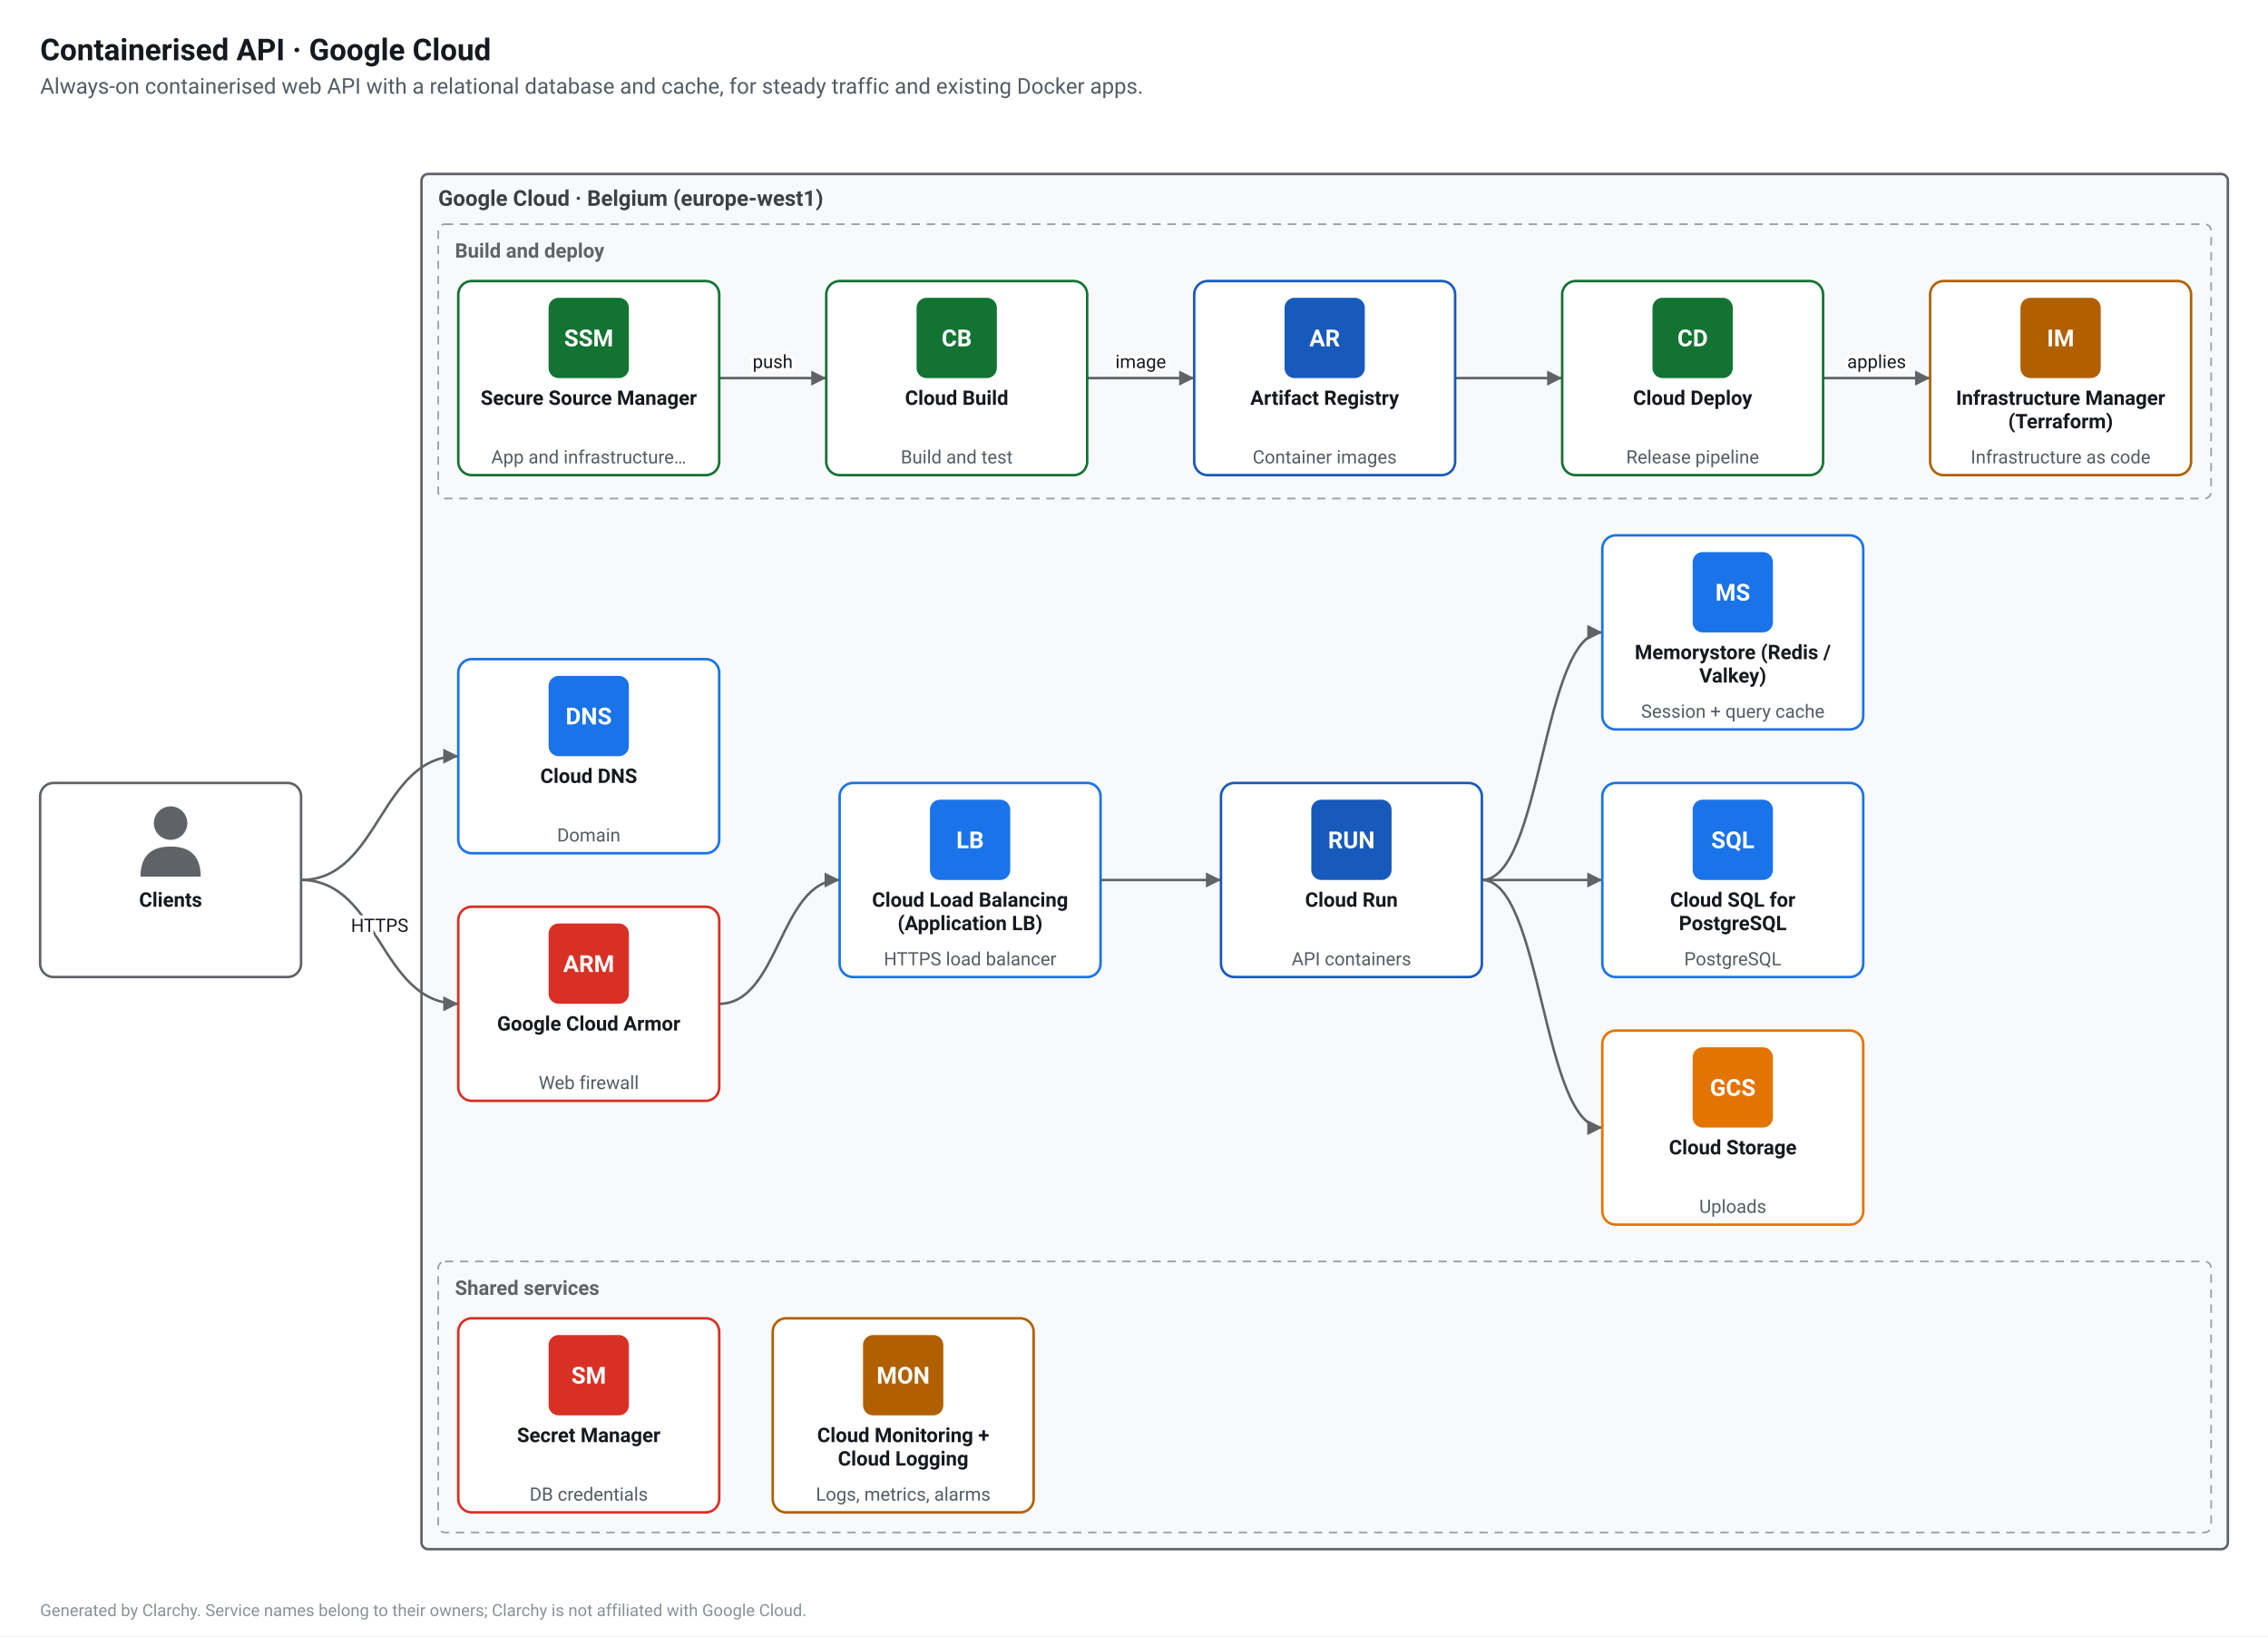
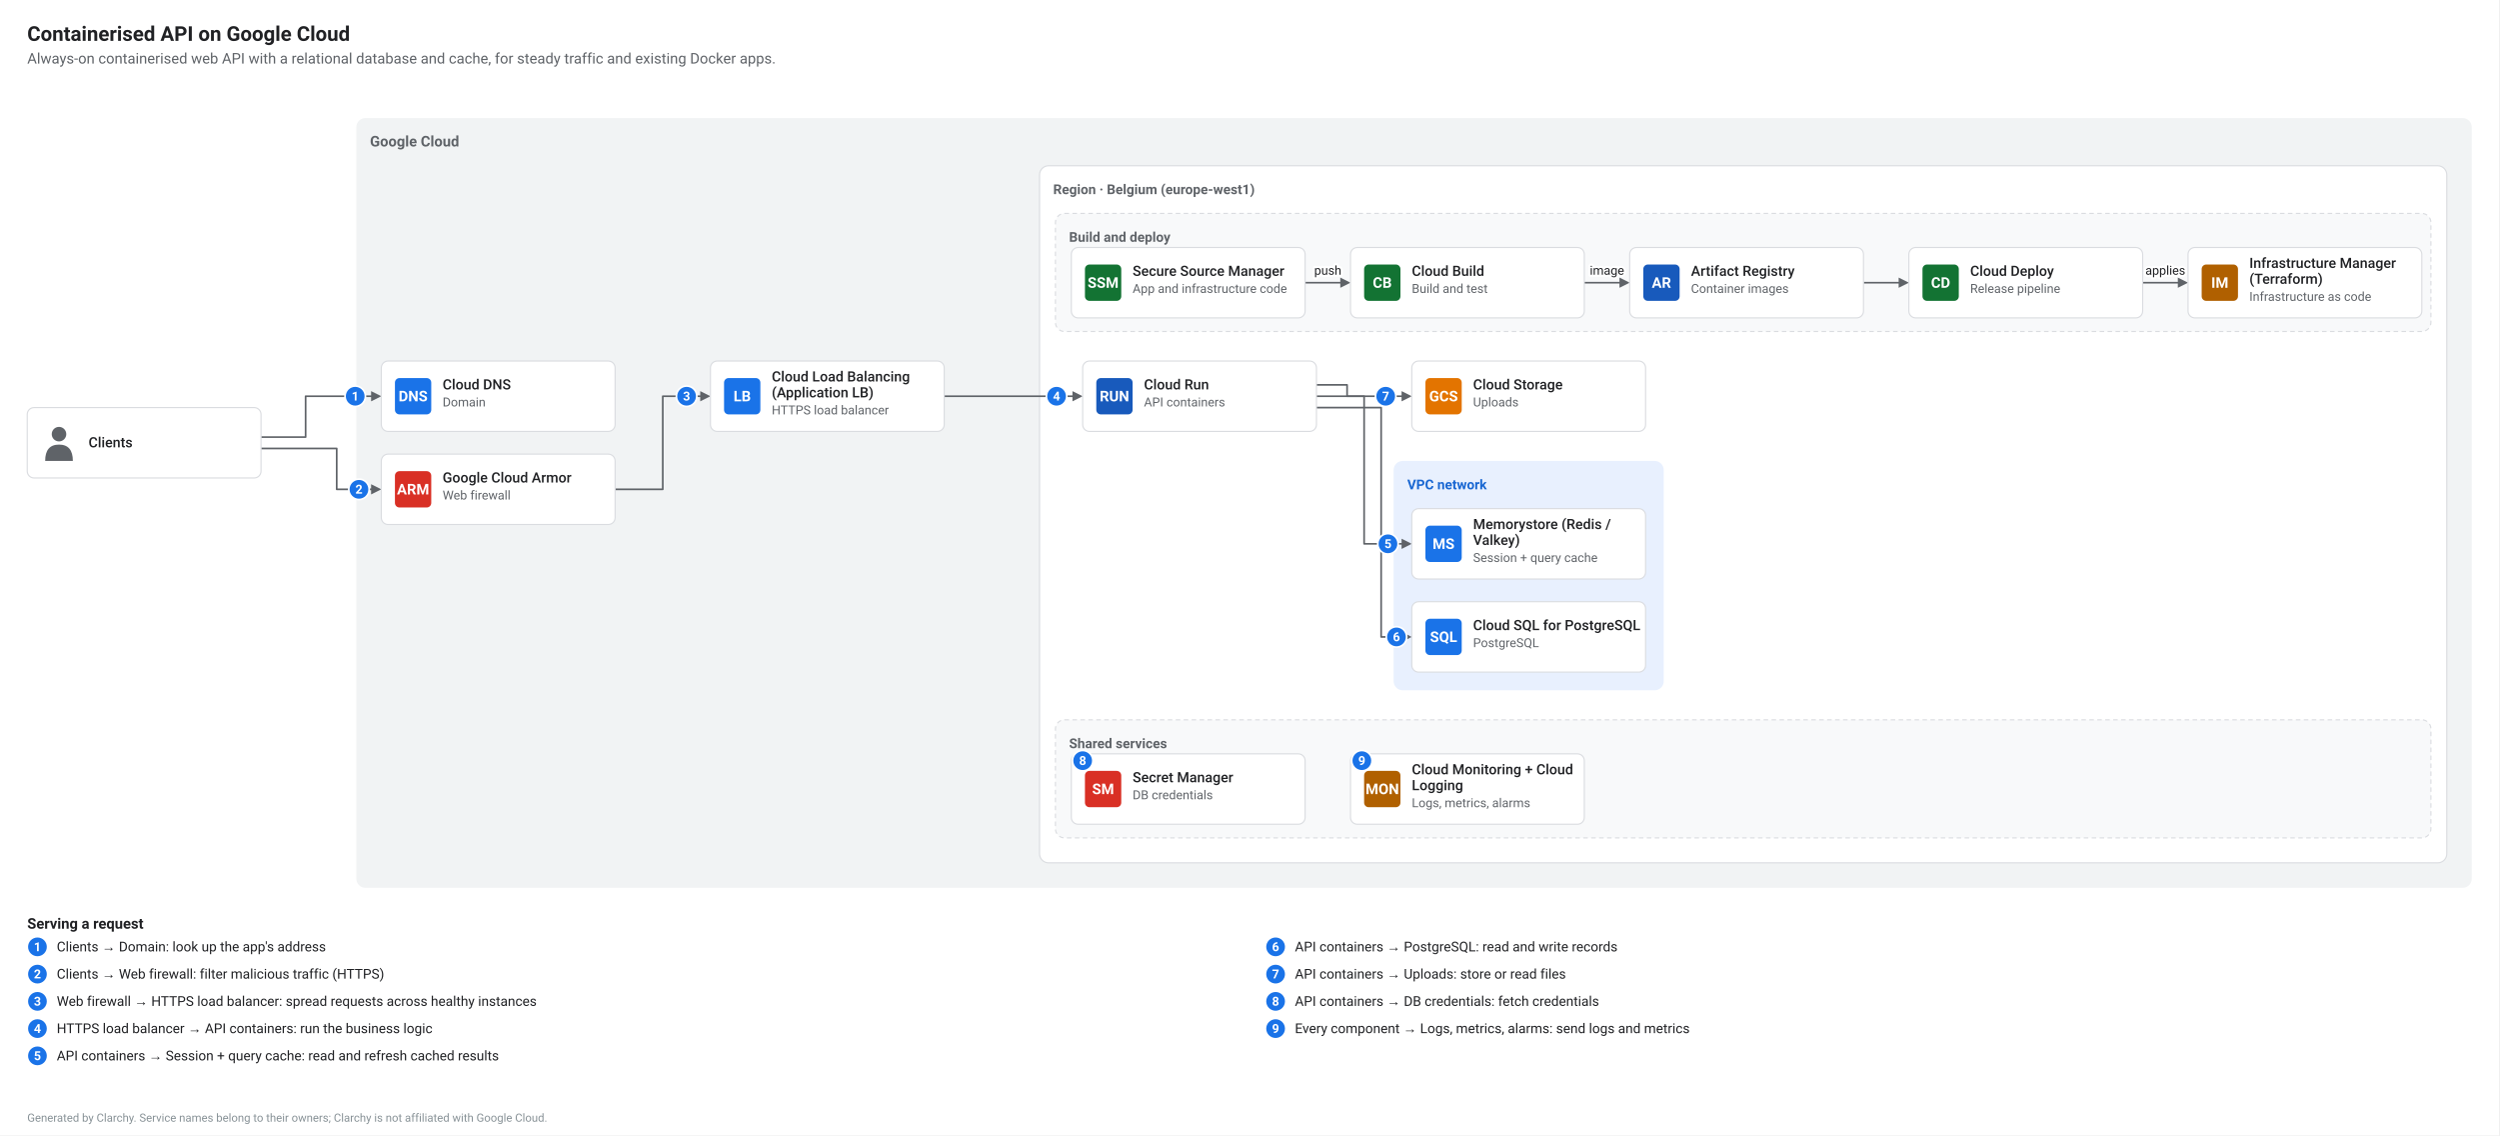
- <svg xmlns="http://www.w3.org/2000/svg" class="ca-diagram ca-gcp" width="1356" height="978" viewBox="0 0 1356 978" role="img" data-body-top="80" data-body-bottom="950" aria-label="Containerised API on Google Cloud">
-   <style>.ca-gcp{font-family:Roboto, 'Helvetica Neue', Arial, sans-serif}
+ <svg xmlns="http://www.w3.org/2000/svg" class="ca-diagram ca-gcp" width="2202" height="1000" viewBox="0 0 2202 1000" role="img" data-body-top="80" data-body-bottom="972" data-drawing-bottom="790" aria-label="Containerised API on Google Cloud">
+   <style>.ca-gcp{font-family:'Google Sans', Roboto, 'Helvetica Neue', Arial, sans-serif}
.ca-gcp .ca-bg{fill:#ffffff}
- .ca-gcp .ca-title{font-size:18px;font-weight:600;fill:#16191f}
- .ca-gcp .ca-subtitle{font-size:13px;fill:#545b64}
- .ca-gcp .ca-cloud{fill:#F8F9FA;stroke:#5F6368;stroke-width:1.5;}
- .ca-gcp .ca-cloud-label{font-size:13px;font-weight:600;fill:#3C4043}
- .ca-gcp .ca-band{fill:none;stroke:#9AA0A6;stroke-dasharray:5 4}
- .ca-gcp .ca-band-label{font-size:12px;font-weight:600;fill:#5F6368}
- .ca-gcp .ca-node-box{fill:#ffffff;stroke-width:1.5}
- .ca-gcp .ca-badge{font-size:14px;font-weight:700;fill:#ffffff}
- .ca-gcp .ca-service{font-size:12px;font-weight:600;fill:#16191f}
- .ca-gcp .ca-label{font-size:11px;fill:#545b64}
+ .ca-gcp .ca-title{font-size:18px;font-weight:700;fill:#202124}
+ .ca-gcp .ca-subtitle{font-size:13px;fill:#5F6368}
+ .ca-gcp .ca-group-label{font-size:12px;font-weight:600;fill:#202124}
+ .ca-gcp .ca-badge{font-size:13px;font-weight:700;fill:#ffffff}
+ .ca-gcp .ca-service{font-size:12.5px;font-weight:500;fill:#202124}
+ .ca-gcp .ca-label{font-size:11px;fill:#5F6368}
.ca-gcp .ca-fidelity{font-size:10px;font-style:italic;fill:#b0084d}
- .ca-gcp .ca-edge{fill:none;stroke:#5F6368;stroke-width:1.5}
+ .ca-gcp .ca-edge{fill:none;stroke:#5F6368;stroke-width:1.5;stroke-linejoin:round}
.ca-gcp .ca-arrow{fill:#5F6368}
- .ca-gcp .ca-edge-label{font-size:11px;fill:#16191f;paint-order:stroke;stroke:#ffffff;stroke-width:4}
- .ca-gcp .ca-footer{font-size:10px;fill:#879196}</style>
-   <rect class="ca-bg" width="1356" height="978" />
-   <text class="ca-title" x="24" y="36">Containerised API · Google Cloud</text>
+ .ca-gcp .ca-edge-label{font-size:11px;fill:#202124;paint-order:stroke;stroke:#ffffff;stroke-width:4;stroke-linejoin:round}
+ .ca-gcp .ca-step circle{fill:#1A73E8;stroke:#ffffff;stroke-width:1.5}
+ .ca-gcp .ca-step text{font-size:11px;font-weight:700;fill:#ffffff}
+ .ca-gcp .ca-steps-title{font-size:13px;font-weight:700;fill:#202124}
+ .ca-gcp .ca-steps-text{font-size:12px;fill:#202124}
+ .ca-gcp .ca-footer{font-size:10px;fill:#879196}
+ .ca-gcp .ca-node-box{fill:#ffffff;stroke:#DADCE0;stroke-width:1}
+ .ca-gcp .ca-group-cloud{fill:#F1F3F4;stroke:none}
+ .ca-gcp .ca-group-cloud-label{fill:#5F6368;font-weight:700;font-size:13px}
+ .ca-gcp .ca-group-region{fill:#FFFFFF;stroke:#DADCE0}
+ .ca-gcp .ca-group-region-label{fill:#5F6368;font-weight:600}
+ .ca-gcp .ca-group-vpc{fill:#E8F0FE;stroke:none}
+ .ca-gcp .ca-group-vpc-label{fill:#1967D2;font-weight:600}
+ .ca-gcp .ca-group-generic{fill:#F8F9FA;stroke:#DADCE0;stroke-dasharray:4 3}
+ .ca-gcp .ca-group-generic-label{fill:#5F6368;font-weight:600}</style>
+   <rect class="ca-bg" width="2202" height="1000" />
+   <text class="ca-title" x="24" y="36">Containerised API on Google Cloud</text>
  <text class="ca-subtitle" x="24" y="56">Always-on containerised web API with a relational database and cache, for steady traffic and existing Docker apps.</text>
-   <rect class="ca-cloud" x="252" y="104" width="1080" height="822" rx="4" />
-   <text class="ca-cloud-label" x="262" y="123">Google Cloud · Belgium (europe-west1)</text>
-   <rect class="ca-band" x="262" y="134" width="1060" height="164" rx="4" />
-   <text class="ca-band-label" x="272" y="154">Build and deploy</text>
-   <rect class="ca-band" x="262" y="754" width="1060" height="162" rx="4" />
-   <text class="ca-band-label" x="272" y="774">Shared services</text>
-   <path class="ca-edge" data-from="users" data-to="dns" d="M180,526 C227,526 227,452 274,452" />
-   <polygon class="ca-arrow" data-from="users" data-to="dns" points="274,452 265,447.5 265,456.5" />
-   <path class="ca-edge" data-from="users" data-to="firewall" d="M180,526 C227,526 227,600 274,600" />
-   <polygon class="ca-arrow" data-from="users" data-to="firewall" points="274,600 265,595.5 265,604.5" />
-   <text class="ca-edge-label" data-from="users" data-to="firewall" x="227" y="557" text-anchor="middle">HTTPS</text>
-   <path class="ca-edge" data-from="firewall" data-to="lb" d="M430,600 C466,600 466,526 502,526" />
-   <polygon class="ca-arrow" data-from="firewall" data-to="lb" points="502,526 493,521.5 493,530.5" />
-   <path class="ca-edge" data-from="lb" data-to="app" d="M658,526 C694,526 694,526 730,526" />
-   <polygon class="ca-arrow" data-from="lb" data-to="app" points="730,526 721,521.5 721,530.5" />
-   <path class="ca-edge" data-from="app" data-to="cache" d="M886,526 C922,526 922,378 958,378" />
-   <polygon class="ca-arrow" data-from="app" data-to="cache" points="958,378 949,373.5 949,382.5" />
-   <path class="ca-edge" data-from="app" data-to="db" d="M886,526 C922,526 922,526 958,526" />
-   <polygon class="ca-arrow" data-from="app" data-to="db" points="958,526 949,521.5 949,530.5" />
-   <path class="ca-edge" data-from="app" data-to="files" d="M886,526 C922,526 922,674 958,674" />
-   <polygon class="ca-arrow" data-from="app" data-to="files" points="958,674 949,669.5 949,678.5" />
-   <path class="ca-edge" data-from="repo" data-to="build" d="M430,226 C462,226 462,226 494,226" />
-   <polygon class="ca-arrow" data-from="repo" data-to="build" points="494,226 485,221.5 485,230.5" />
-   <text class="ca-edge-label" data-from="repo" data-to="build" x="462" y="220" text-anchor="middle">push</text>
-   <path class="ca-edge" data-from="build" data-to="registry" d="M650,226 C682,226 682,226 714,226" />
-   <polygon class="ca-arrow" data-from="build" data-to="registry" points="714,226 705,221.5 705,230.5" />
-   <text class="ca-edge-label" data-from="build" data-to="registry" x="682" y="220" text-anchor="middle">image</text>
-   <path class="ca-edge" data-from="registry" data-to="deploy" d="M870,226 C902,226 902,226 934,226" />
-   <polygon class="ca-arrow" data-from="registry" data-to="deploy" points="934,226 925,221.5 925,230.5" />
-   <path class="ca-edge" data-from="deploy" data-to="infra-code" d="M1090,226 C1122,226 1122,226 1154,226" />
-   <polygon class="ca-arrow" data-from="deploy" data-to="infra-code" points="1154,226 1145,221.5 1145,230.5" />
-   <text class="ca-edge-label" data-from="deploy" data-to="infra-code" x="1122" y="220" text-anchor="middle">applies</text>
+   <rect class="ca-group ca-group-cloud" x="314" y="104" width="1864" height="678" rx="8" />
+   <text class="ca-group-label ca-group-cloud-label" x="326" y="129">Google Cloud</text>
+   <rect class="ca-group ca-group-region" x="916" y="146" width="1240" height="614" rx="8" />
+   <text class="ca-group-label ca-group-region-label" x="928" y="171">Region · Belgium (europe-west1)</text>
+   <rect class="ca-group ca-group-generic" x="930" y="188" width="1212" height="104" rx="8" />
+   <text class="ca-group-label ca-group-generic-label" x="942" y="213">Build and deploy</text>
+   <rect class="ca-group ca-group-vpc" x="1228" y="406" width="238" height="202" rx="8" />
+   <text class="ca-group-label ca-group-vpc-label" x="1240" y="431">VPC network</text>
+   <rect class="ca-group ca-group-generic" x="930" y="634" width="1212" height="104" rx="8" />
+   <text class="ca-group-label ca-group-generic-label" x="942" y="659">Shared services</text>
+   <path class="ca-edge" data-from="users" data-to="dns" d="M230,385 L269.3,385 L269.3,349 L330,349" />
+   <polygon class="ca-arrow" data-from="users" data-to="dns" points="336,349 327,344.5 327,353.5" />
+   <path class="ca-edge" data-from="users" data-to="firewall" d="M230,395 L296.7,395 L296.7,431 L330,431" />
+   <polygon class="ca-arrow" data-from="users" data-to="firewall" points="336,431 327,426.5 327,435.5" />
+   <path class="ca-edge" data-from="firewall" data-to="lb" d="M542,431 L584,431 L584,349 L620,349" />
+   <polygon class="ca-arrow" data-from="firewall" data-to="lb" points="626,349 617,344.5 617,353.5" />
+   <path class="ca-edge" data-from="lb" data-to="app" d="M832,349 L948,349" />
+   <polygon class="ca-arrow" data-from="lb" data-to="app" points="954,349 945,344.5 945,353.5" />
+   <path class="ca-edge" data-from="app" data-to="cache" d="M1160,349 L1202,349 L1202,479 L1238,479" />
+   <polygon class="ca-arrow" data-from="app" data-to="cache" points="1244,479 1235,474.5 1235,483.5" />
+   <path class="ca-edge" data-from="app" data-to="db" d="M1160,359 L1217,359 L1217,561 L1238,561" />
+   <polygon class="ca-arrow" data-from="app" data-to="db" points="1244,561 1235,556.5 1235,565.5" />
+   <path class="ca-edge" data-from="app" data-to="files" d="M1160,339 L1187,339 L1187,349 L1238,349" />
+   <polygon class="ca-arrow" data-from="app" data-to="files" points="1244,349 1235,344.5 1235,353.5" />
+   <path class="ca-edge" data-from="repo" data-to="build" d="M1150,249 L1184,249" />
+   <polygon class="ca-arrow" data-from="repo" data-to="build" points="1190,249 1181,244.5 1181,253.5" />
+   <text class="ca-edge-label" data-from="repo" data-to="build" x="1170" y="242" text-anchor="middle">push</text>
+   <path class="ca-edge" data-from="build" data-to="registry" d="M1396,249 L1430,249" />
+   <polygon class="ca-arrow" data-from="build" data-to="registry" points="1436,249 1427,244.5 1427,253.5" />
+   <text class="ca-edge-label" data-from="build" data-to="registry" x="1416" y="242" text-anchor="middle">image</text>
+   <path class="ca-edge" data-from="registry" data-to="deploy" d="M1642,249 L1676,249" />
+   <polygon class="ca-arrow" data-from="registry" data-to="deploy" points="1682,249 1673,244.5 1673,253.5" />
+   <path class="ca-edge" data-from="deploy" data-to="infra-code" d="M1888,249 L1922,249" />
+   <polygon class="ca-arrow" data-from="deploy" data-to="infra-code" points="1928,249 1919,244.5 1919,253.5" />
+   <text class="ca-edge-label" data-from="deploy" data-to="infra-code" x="1908" y="242" text-anchor="middle">applies</text>
  <g class="node" data-id="users" data-capability="client" data-stage="users">
-     <rect class="ca-node-box" x="24" y="468" width="156" height="116" rx="8" style="stroke:#5F6368" />
+     <rect class="ca-node-box" x="24" y="359" width="206" height="62" rx="6" />
    <g fill="#5F6368">
-       <circle cx="102" cy="492" r="10" />
-       <path d="M84,524 Q84,506 102,506 Q120,506 120,524 Z" />
+       <circle cx="52" cy="382.4" r="6.4" />
+       <path d="M39.8,406 Q39.8,391.6 52,391.6 Q64.2,391.6 64.2,406 Z" />
    </g>
-     <text class="ca-service" x="102" y="542" text-anchor="middle">Clients</text>
+     <text class="ca-service" x="78" y="394">Clients</text>
  </g>
  <g class="node" data-id="dns" data-capability="dns" data-stage="serve">
-     <rect class="ca-node-box" x="274" y="394" width="156" height="116" rx="8" style="stroke:#1A73E8" />
-     <rect x="328" y="404" width="48" height="48" rx="6" fill="#1A73E8" />
-     <text class="ca-badge" x="352" y="433" text-anchor="middle">DNS</text>
-     <text class="ca-service" x="352" y="468" text-anchor="middle">Cloud DNS</text>
-     <text class="ca-label" x="352" y="503" text-anchor="middle">Domain</text>
+     <rect class="ca-node-box" x="336" y="318" width="206" height="62" rx="6" />
+     <rect x="348" y="333" width="32" height="32" rx="4" fill="#1A73E8" />
+     <text class="ca-badge" x="364" y="353.5" text-anchor="middle">DNS</text>
+     <text class="ca-service" x="390" y="343">Cloud DNS</text>
+     <text class="ca-label" x="390" y="358">Domain</text>
  </g>
  <g class="node" data-id="firewall" data-capability="waf" data-stage="serve">
-     <rect class="ca-node-box" x="274" y="542" width="156" height="116" rx="8" style="stroke:#D93025" />
-     <rect x="328" y="552" width="48" height="48" rx="6" fill="#D93025" />
-     <text class="ca-badge" x="352" y="581" text-anchor="middle">ARM</text>
-     <text class="ca-service" x="352" y="616" text-anchor="middle">Google Cloud Armor</text>
-     <text class="ca-label" x="352" y="651" text-anchor="middle">Web firewall</text>
+     <rect class="ca-node-box" x="336" y="400" width="206" height="62" rx="6" />
+     <rect x="348" y="415" width="32" height="32" rx="4" fill="#D93025" />
+     <text class="ca-badge" x="364" y="435.5" text-anchor="middle">ARM</text>
+     <text class="ca-service" x="390" y="425">Google Cloud Armor</text>
+     <text class="ca-label" x="390" y="440">Web firewall</text>
  </g>
  <g class="node" data-id="lb" data-capability="load-balancer" data-stage="serve">
-     <rect class="ca-node-box" x="502" y="468" width="156" height="116" rx="8" style="stroke:#1A73E8" />
-     <rect x="556" y="478" width="48" height="48" rx="6" fill="#1A73E8" />
-     <text class="ca-badge" x="580" y="507" text-anchor="middle">LB</text>
-     <text class="ca-service" x="580" y="542" text-anchor="middle">Cloud Load Balancing</text>
-     <text class="ca-service" x="580" y="556" text-anchor="middle">(Application LB)</text>
-     <text class="ca-label" x="580" y="577" text-anchor="middle">HTTPS load balancer</text>
+     <rect class="ca-node-box" x="626" y="318" width="206" height="62" rx="6" />
+     <rect x="638" y="333" width="32" height="32" rx="4" fill="#1A73E8" />
+     <text class="ca-badge" x="654" y="353.5" text-anchor="middle">LB</text>
+     <text class="ca-service" x="680" y="336">Cloud Load Balancing</text>
+     <text class="ca-service" x="680" y="350">(Application LB)</text>
+     <text class="ca-label" x="680" y="365">HTTPS load balancer</text>
  </g>
  <g class="node" data-id="app" data-capability="container-service" data-stage="run">
-     <rect class="ca-node-box" x="730" y="468" width="156" height="116" rx="8" style="stroke:#185ABC" />
-     <rect x="784" y="478" width="48" height="48" rx="6" fill="#185ABC" />
-     <text class="ca-badge" x="808" y="507" text-anchor="middle">RUN</text>
-     <text class="ca-service" x="808" y="542" text-anchor="middle">Cloud Run</text>
-     <text class="ca-label" x="808" y="577" text-anchor="middle">API containers</text>
+     <rect class="ca-node-box" x="954" y="318" width="206" height="62" rx="6" />
+     <rect x="966" y="333" width="32" height="32" rx="4" fill="#185ABC" />
+     <text class="ca-badge" x="982" y="353.5" text-anchor="middle">RUN</text>
+     <text class="ca-service" x="1008" y="343">Cloud Run</text>
+     <text class="ca-label" x="1008" y="358">API containers</text>
  </g>
  <g class="node" data-id="cache" data-capability="cache" data-stage="store">
-     <rect class="ca-node-box" x="958" y="320" width="156" height="116" rx="8" style="stroke:#1A73E8" />
-     <rect x="1012" y="330" width="48" height="48" rx="6" fill="#1A73E8" />
-     <text class="ca-badge" x="1036" y="359" text-anchor="middle">MS</text>
-     <text class="ca-service" x="1036" y="394" text-anchor="middle">Memorystore (Redis /</text>
-     <text class="ca-service" x="1036" y="408" text-anchor="middle">Valkey)</text>
-     <text class="ca-label" x="1036" y="429" text-anchor="middle">Session + query cache</text>
+     <rect class="ca-node-box" x="1244" y="448" width="206" height="62" rx="6" />
+     <rect x="1256" y="463" width="32" height="32" rx="4" fill="#1A73E8" />
+     <text class="ca-badge" x="1272" y="483.5" text-anchor="middle">MS</text>
+     <text class="ca-service" x="1298" y="466">Memorystore (Redis /</text>
+     <text class="ca-service" x="1298" y="480">Valkey)</text>
+     <text class="ca-label" x="1298" y="495">Session + query cache</text>
  </g>
  <g class="node" data-id="db" data-capability="relational-db" data-stage="store">
-     <rect class="ca-node-box" x="958" y="468" width="156" height="116" rx="8" style="stroke:#1A73E8" />
-     <rect x="1012" y="478" width="48" height="48" rx="6" fill="#1A73E8" />
-     <text class="ca-badge" x="1036" y="507" text-anchor="middle">SQL</text>
-     <text class="ca-service" x="1036" y="542" text-anchor="middle">Cloud SQL for</text>
-     <text class="ca-service" x="1036" y="556" text-anchor="middle">PostgreSQL</text>
-     <text class="ca-label" x="1036" y="577" text-anchor="middle">PostgreSQL</text>
+     <rect class="ca-node-box" x="1244" y="530" width="206" height="62" rx="6" />
+     <rect x="1256" y="545" width="32" height="32" rx="4" fill="#1A73E8" />
+     <text class="ca-badge" x="1272" y="565.5" text-anchor="middle">SQL</text>
+     <text class="ca-service" x="1298" y="555">Cloud SQL for PostgreSQL</text>
+     <text class="ca-label" x="1298" y="570">PostgreSQL</text>
  </g>
  <g class="node" data-id="files" data-capability="object-storage" data-stage="store">
-     <rect class="ca-node-box" x="958" y="616" width="156" height="116" rx="8" style="stroke:#E37400" />
-     <rect x="1012" y="626" width="48" height="48" rx="6" fill="#E37400" />
-     <text class="ca-badge" x="1036" y="655" text-anchor="middle">GCS</text>
-     <text class="ca-service" x="1036" y="690" text-anchor="middle">Cloud Storage</text>
-     <text class="ca-label" x="1036" y="725" text-anchor="middle">Uploads</text>
+     <rect class="ca-node-box" x="1244" y="318" width="206" height="62" rx="6" />
+     <rect x="1256" y="333" width="32" height="32" rx="4" fill="#E37400" />
+     <text class="ca-badge" x="1272" y="353.5" text-anchor="middle">GCS</text>
+     <text class="ca-service" x="1298" y="343">Cloud Storage</text>
+     <text class="ca-label" x="1298" y="358">Uploads</text>
  </g>
  <g class="node" data-id="secrets" data-capability="secrets" data-stage="operate">
-     <rect class="ca-node-box" x="274" y="788" width="156" height="116" rx="8" style="stroke:#D93025" />
-     <rect x="328" y="798" width="48" height="48" rx="6" fill="#D93025" />
-     <text class="ca-badge" x="352" y="827" text-anchor="middle">SM</text>
-     <text class="ca-service" x="352" y="862" text-anchor="middle">Secret Manager</text>
-     <text class="ca-label" x="352" y="897" text-anchor="middle">DB credentials</text>
+     <rect class="ca-node-box" x="944" y="664" width="206" height="62" rx="6" />
+     <rect x="956" y="679" width="32" height="32" rx="4" fill="#D93025" />
+     <text class="ca-badge" x="972" y="699.5" text-anchor="middle">SM</text>
+     <text class="ca-service" x="998" y="689">Secret Manager</text>
+     <text class="ca-label" x="998" y="704">DB credentials</text>
  </g>
  <g class="node" data-id="logs" data-capability="monitoring" data-stage="operate">
-     <rect class="ca-node-box" x="462" y="788" width="156" height="116" rx="8" style="stroke:#B06000" />
-     <rect x="516" y="798" width="48" height="48" rx="6" fill="#B06000" />
-     <text class="ca-badge" x="540" y="827" text-anchor="middle">MON</text>
-     <text class="ca-service" x="540" y="862" text-anchor="middle">Cloud Monitoring +</text>
-     <text class="ca-service" x="540" y="876" text-anchor="middle">Cloud Logging</text>
-     <text class="ca-label" x="540" y="897" text-anchor="middle">Logs, metrics, alarms</text>
+     <rect class="ca-node-box" x="1190" y="664" width="206" height="62" rx="6" />
+     <rect x="1202" y="679" width="32" height="32" rx="4" fill="#B06000" />
+     <text class="ca-badge" x="1218" y="699.5" text-anchor="middle">MON</text>
+     <text class="ca-service" x="1244" y="682">Cloud Monitoring + Cloud</text>
+     <text class="ca-service" x="1244" y="696">Logging</text>
+     <text class="ca-label" x="1244" y="711">Logs, metrics, alarms</text>
  </g>
  <g class="node" data-id="repo" data-capability="source-control" data-stage="code">
-     <rect class="ca-node-box" x="274" y="168" width="156" height="116" rx="8" style="stroke:#137333" />
-     <rect x="328" y="178" width="48" height="48" rx="6" fill="#137333" />
-     <text class="ca-badge" x="352" y="207" text-anchor="middle">SSM</text>
-     <text class="ca-service" x="352" y="242" text-anchor="middle">Secure Source Manager</text>
-     <text class="ca-label" x="352" y="277" text-anchor="middle">App and infrastructure…</text>
+     <rect class="ca-node-box" x="944" y="218" width="206" height="62" rx="6" />
+     <rect x="956" y="233" width="32" height="32" rx="4" fill="#137333" />
+     <text class="ca-badge" x="972" y="253.5" text-anchor="middle">SSM</text>
+     <text class="ca-service" x="998" y="243">Secure Source Manager</text>
+     <text class="ca-label" x="998" y="258">App and infrastructure code</text>
  </g>
  <g class="node" data-id="build" data-capability="ci-build" data-stage="build">
-     <rect class="ca-node-box" x="494" y="168" width="156" height="116" rx="8" style="stroke:#137333" />
-     <rect x="548" y="178" width="48" height="48" rx="6" fill="#137333" />
-     <text class="ca-badge" x="572" y="207" text-anchor="middle">CB</text>
-     <text class="ca-service" x="572" y="242" text-anchor="middle">Cloud Build</text>
-     <text class="ca-label" x="572" y="277" text-anchor="middle">Build and test</text>
+     <rect class="ca-node-box" x="1190" y="218" width="206" height="62" rx="6" />
+     <rect x="1202" y="233" width="32" height="32" rx="4" fill="#137333" />
+     <text class="ca-badge" x="1218" y="253.5" text-anchor="middle">CB</text>
+     <text class="ca-service" x="1244" y="243">Cloud Build</text>
+     <text class="ca-label" x="1244" y="258">Build and test</text>
  </g>
  <g class="node" data-id="registry" data-capability="container-registry" data-stage="ship">
-     <rect class="ca-node-box" x="714" y="168" width="156" height="116" rx="8" style="stroke:#185ABC" />
-     <rect x="768" y="178" width="48" height="48" rx="6" fill="#185ABC" />
-     <text class="ca-badge" x="792" y="207" text-anchor="middle">AR</text>
-     <text class="ca-service" x="792" y="242" text-anchor="middle">Artifact Registry</text>
-     <text class="ca-label" x="792" y="277" text-anchor="middle">Container images</text>
+     <rect class="ca-node-box" x="1436" y="218" width="206" height="62" rx="6" />
+     <rect x="1448" y="233" width="32" height="32" rx="4" fill="#185ABC" />
+     <text class="ca-badge" x="1464" y="253.5" text-anchor="middle">AR</text>
+     <text class="ca-service" x="1490" y="243">Artifact Registry</text>
+     <text class="ca-label" x="1490" y="258">Container images</text>
  </g>
  <g class="node" data-id="deploy" data-capability="cd-deploy" data-stage="ship">
-     <rect class="ca-node-box" x="934" y="168" width="156" height="116" rx="8" style="stroke:#137333" />
-     <rect x="988" y="178" width="48" height="48" rx="6" fill="#137333" />
-     <text class="ca-badge" x="1012" y="207" text-anchor="middle">CD</text>
-     <text class="ca-service" x="1012" y="242" text-anchor="middle">Cloud Deploy</text>
-     <text class="ca-label" x="1012" y="277" text-anchor="middle">Release pipeline</text>
+     <rect class="ca-node-box" x="1682" y="218" width="206" height="62" rx="6" />
+     <rect x="1694" y="233" width="32" height="32" rx="4" fill="#137333" />
+     <text class="ca-badge" x="1710" y="253.5" text-anchor="middle">CD</text>
+     <text class="ca-service" x="1736" y="243">Cloud Deploy</text>
+     <text class="ca-label" x="1736" y="258">Release pipeline</text>
  </g>
  <g class="node" data-id="infra-code" data-capability="iac" data-stage="code">
-     <rect class="ca-node-box" x="1154" y="168" width="156" height="116" rx="8" style="stroke:#B06000" />
-     <rect x="1208" y="178" width="48" height="48" rx="6" fill="#B06000" />
-     <text class="ca-badge" x="1232" y="207" text-anchor="middle">IM</text>
-     <text class="ca-service" x="1232" y="242" text-anchor="middle">Infrastructure Manager</text>
-     <text class="ca-service" x="1232" y="256" text-anchor="middle">(Terraform)</text>
-     <text class="ca-label" x="1232" y="277" text-anchor="middle">Infrastructure as code</text>
-   </g>
-   <text class="ca-footer" x="24" y="966">Generated by Clarchy. Service names belong to their owners; Clarchy is not affiliated with Google Cloud.</text>
+     <rect class="ca-node-box" x="1928" y="218" width="206" height="62" rx="6" />
+     <rect x="1940" y="233" width="32" height="32" rx="4" fill="#B06000" />
+     <text class="ca-badge" x="1956" y="253.5" text-anchor="middle">IM</text>
+     <text class="ca-service" x="1982" y="236">Infrastructure Manager</text>
+     <text class="ca-service" x="1982" y="250">(Terraform)</text>
+     <text class="ca-label" x="1982" y="265">Infrastructure as code</text>
+   </g>
+   <g class="ca-step" data-step="1">
+     <circle cx="313" cy="349" r="9" />
+     <text x="313" y="352.8" text-anchor="middle">1</text>
+   </g>
+   <g class="ca-step" data-step="2">
+     <circle cx="316.3" cy="431" r="9" />
+     <text x="316.3" y="434.8" text-anchor="middle">2</text>
+   </g>
+   <g class="ca-step" data-step="3">
+     <circle cx="605" cy="349" r="9" />
+     <text x="605" y="352.8" text-anchor="middle">3</text>
+   </g>
+   <g class="ca-step" data-step="4">
+     <circle cx="931" cy="349" r="9" />
+     <text x="931" y="352.8" text-anchor="middle">4</text>
+   </g>
+   <g class="ca-step" data-step="5">
+     <circle cx="1223" cy="479" r="9" />
+     <text x="1223" y="482.8" text-anchor="middle">5</text>
+   </g>
+   <g class="ca-step" data-step="6">
+     <circle cx="1230.5" cy="561" r="9" />
+     <text x="1230.5" y="564.8" text-anchor="middle">6</text>
+   </g>
+   <g class="ca-step" data-step="7">
+     <circle cx="1221" cy="349" r="9" />
+     <text x="1221" y="352.8" text-anchor="middle">7</text>
+   </g>
+   <g class="ca-step" data-step="8">
+     <circle cx="954" cy="670" r="9" />
+     <text x="954" y="673.8" text-anchor="middle">8</text>
+   </g>
+   <g class="ca-step" data-step="9">
+     <circle cx="1200" cy="670" r="9" />
+     <text x="1200" y="673.8" text-anchor="middle">9</text>
+   </g>
+   <text class="ca-steps-title" x="24" y="818">Serving a request</text>
+   <g class="ca-step" data-step="1">
+     <circle cx="33" cy="834" r="9" />
+     <text x="33" y="837.8" text-anchor="middle">1</text>
+   </g>
+   <text class="ca-steps-text" x="50" y="838">Clients → Domain: look up the app's address</text>
+   <g class="ca-step" data-step="2">
+     <circle cx="33" cy="858" r="9" />
+     <text x="33" y="861.8" text-anchor="middle">2</text>
+   </g>
+   <text class="ca-steps-text" x="50" y="862">Clients → Web firewall: filter malicious traffic (HTTPS)</text>
+   <g class="ca-step" data-step="3">
+     <circle cx="33" cy="882" r="9" />
+     <text x="33" y="885.8" text-anchor="middle">3</text>
+   </g>
+   <text class="ca-steps-text" x="50" y="886">Web firewall → HTTPS load balancer: spread requests across healthy instances</text>
+   <g class="ca-step" data-step="4">
+     <circle cx="33" cy="906" r="9" />
+     <text x="33" y="909.8" text-anchor="middle">4</text>
+   </g>
+   <text class="ca-steps-text" x="50" y="910">HTTPS load balancer → API containers: run the business logic</text>
+   <g class="ca-step" data-step="5">
+     <circle cx="33" cy="930" r="9" />
+     <text x="33" y="933.8" text-anchor="middle">5</text>
+   </g>
+   <text class="ca-steps-text" x="50" y="934">API containers → Session + query cache: read and refresh cached results</text>
+   <g class="ca-step" data-step="6">
+     <circle cx="1124" cy="834" r="9" />
+     <text x="1124" y="837.8" text-anchor="middle">6</text>
+   </g>
+   <text class="ca-steps-text" x="1141" y="838">API containers → PostgreSQL: read and write records</text>
+   <g class="ca-step" data-step="7">
+     <circle cx="1124" cy="858" r="9" />
+     <text x="1124" y="861.8" text-anchor="middle">7</text>
+   </g>
+   <text class="ca-steps-text" x="1141" y="862">API containers → Uploads: store or read files</text>
+   <g class="ca-step" data-step="8">
+     <circle cx="1124" cy="882" r="9" />
+     <text x="1124" y="885.8" text-anchor="middle">8</text>
+   </g>
+   <text class="ca-steps-text" x="1141" y="886">API containers → DB credentials: fetch credentials</text>
+   <g class="ca-step" data-step="9">
+     <circle cx="1124" cy="906" r="9" />
+     <text x="1124" y="909.8" text-anchor="middle">9</text>
+   </g>
+   <text class="ca-steps-text" x="1141" y="910">Every component → Logs, metrics, alarms: send logs and metrics</text>
+   <text class="ca-footer" x="24" y="988">Generated by Clarchy. Service names belong to their owners; Clarchy is not affiliated with Google Cloud.</text>
</svg>
